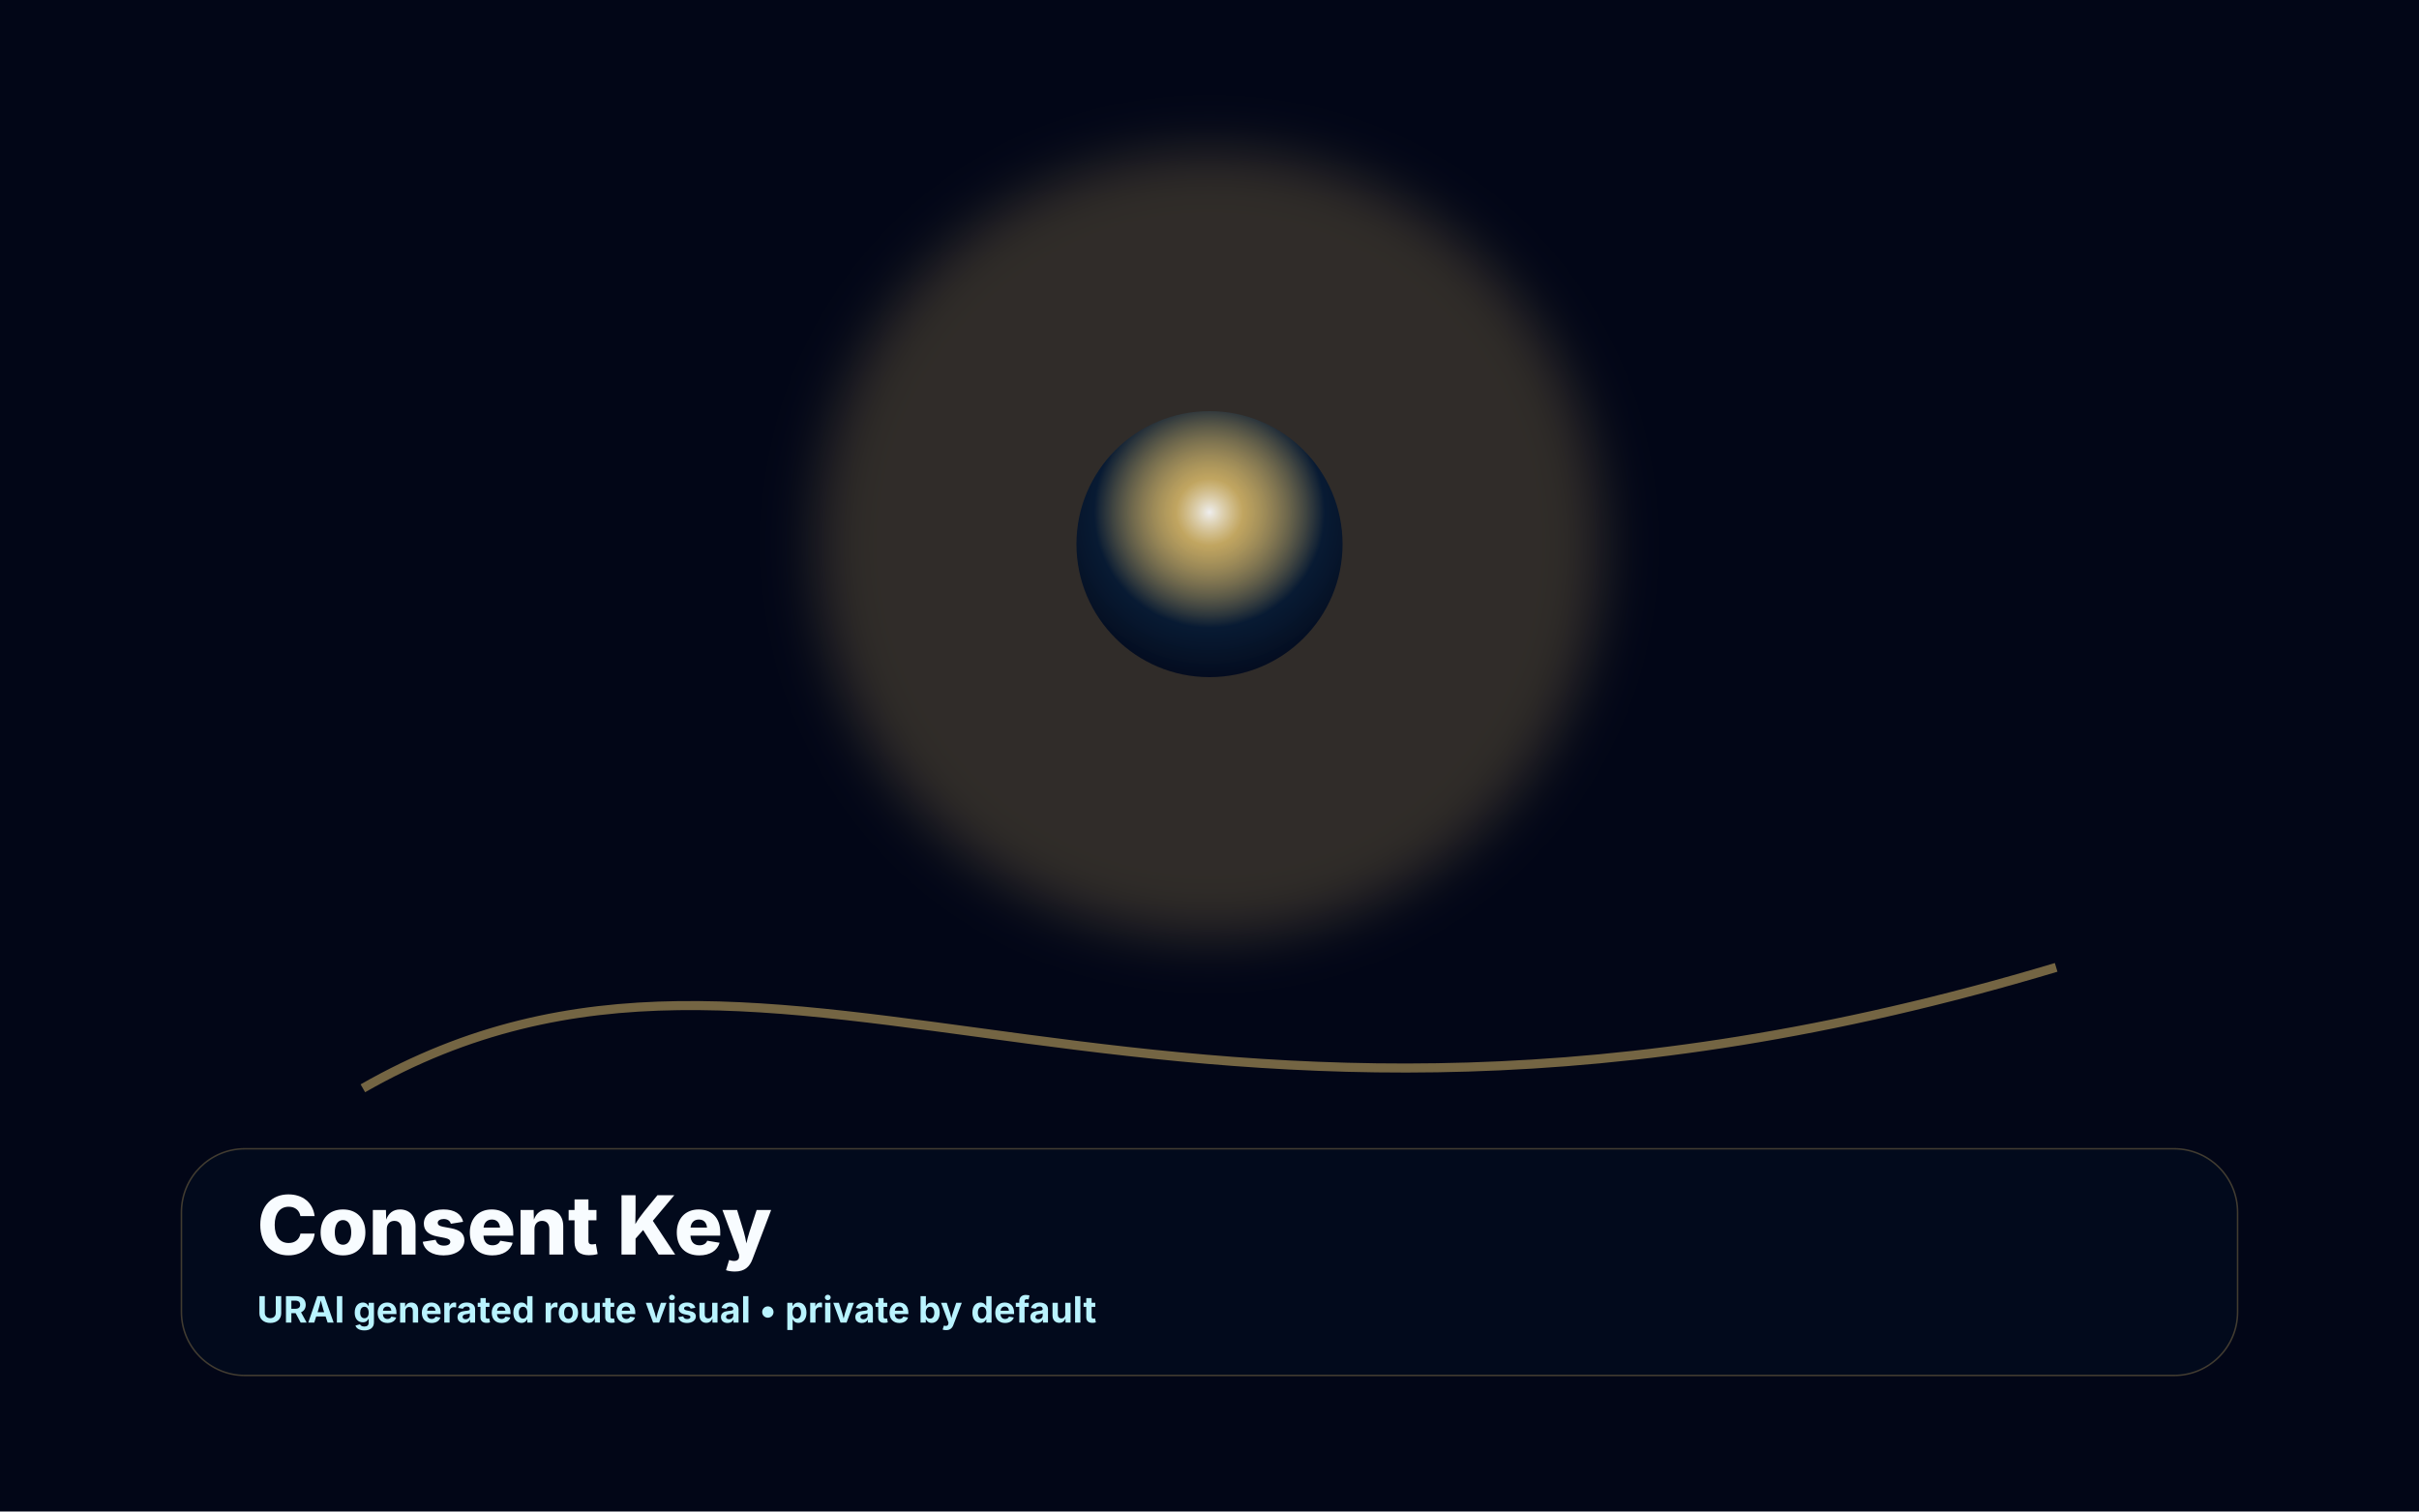
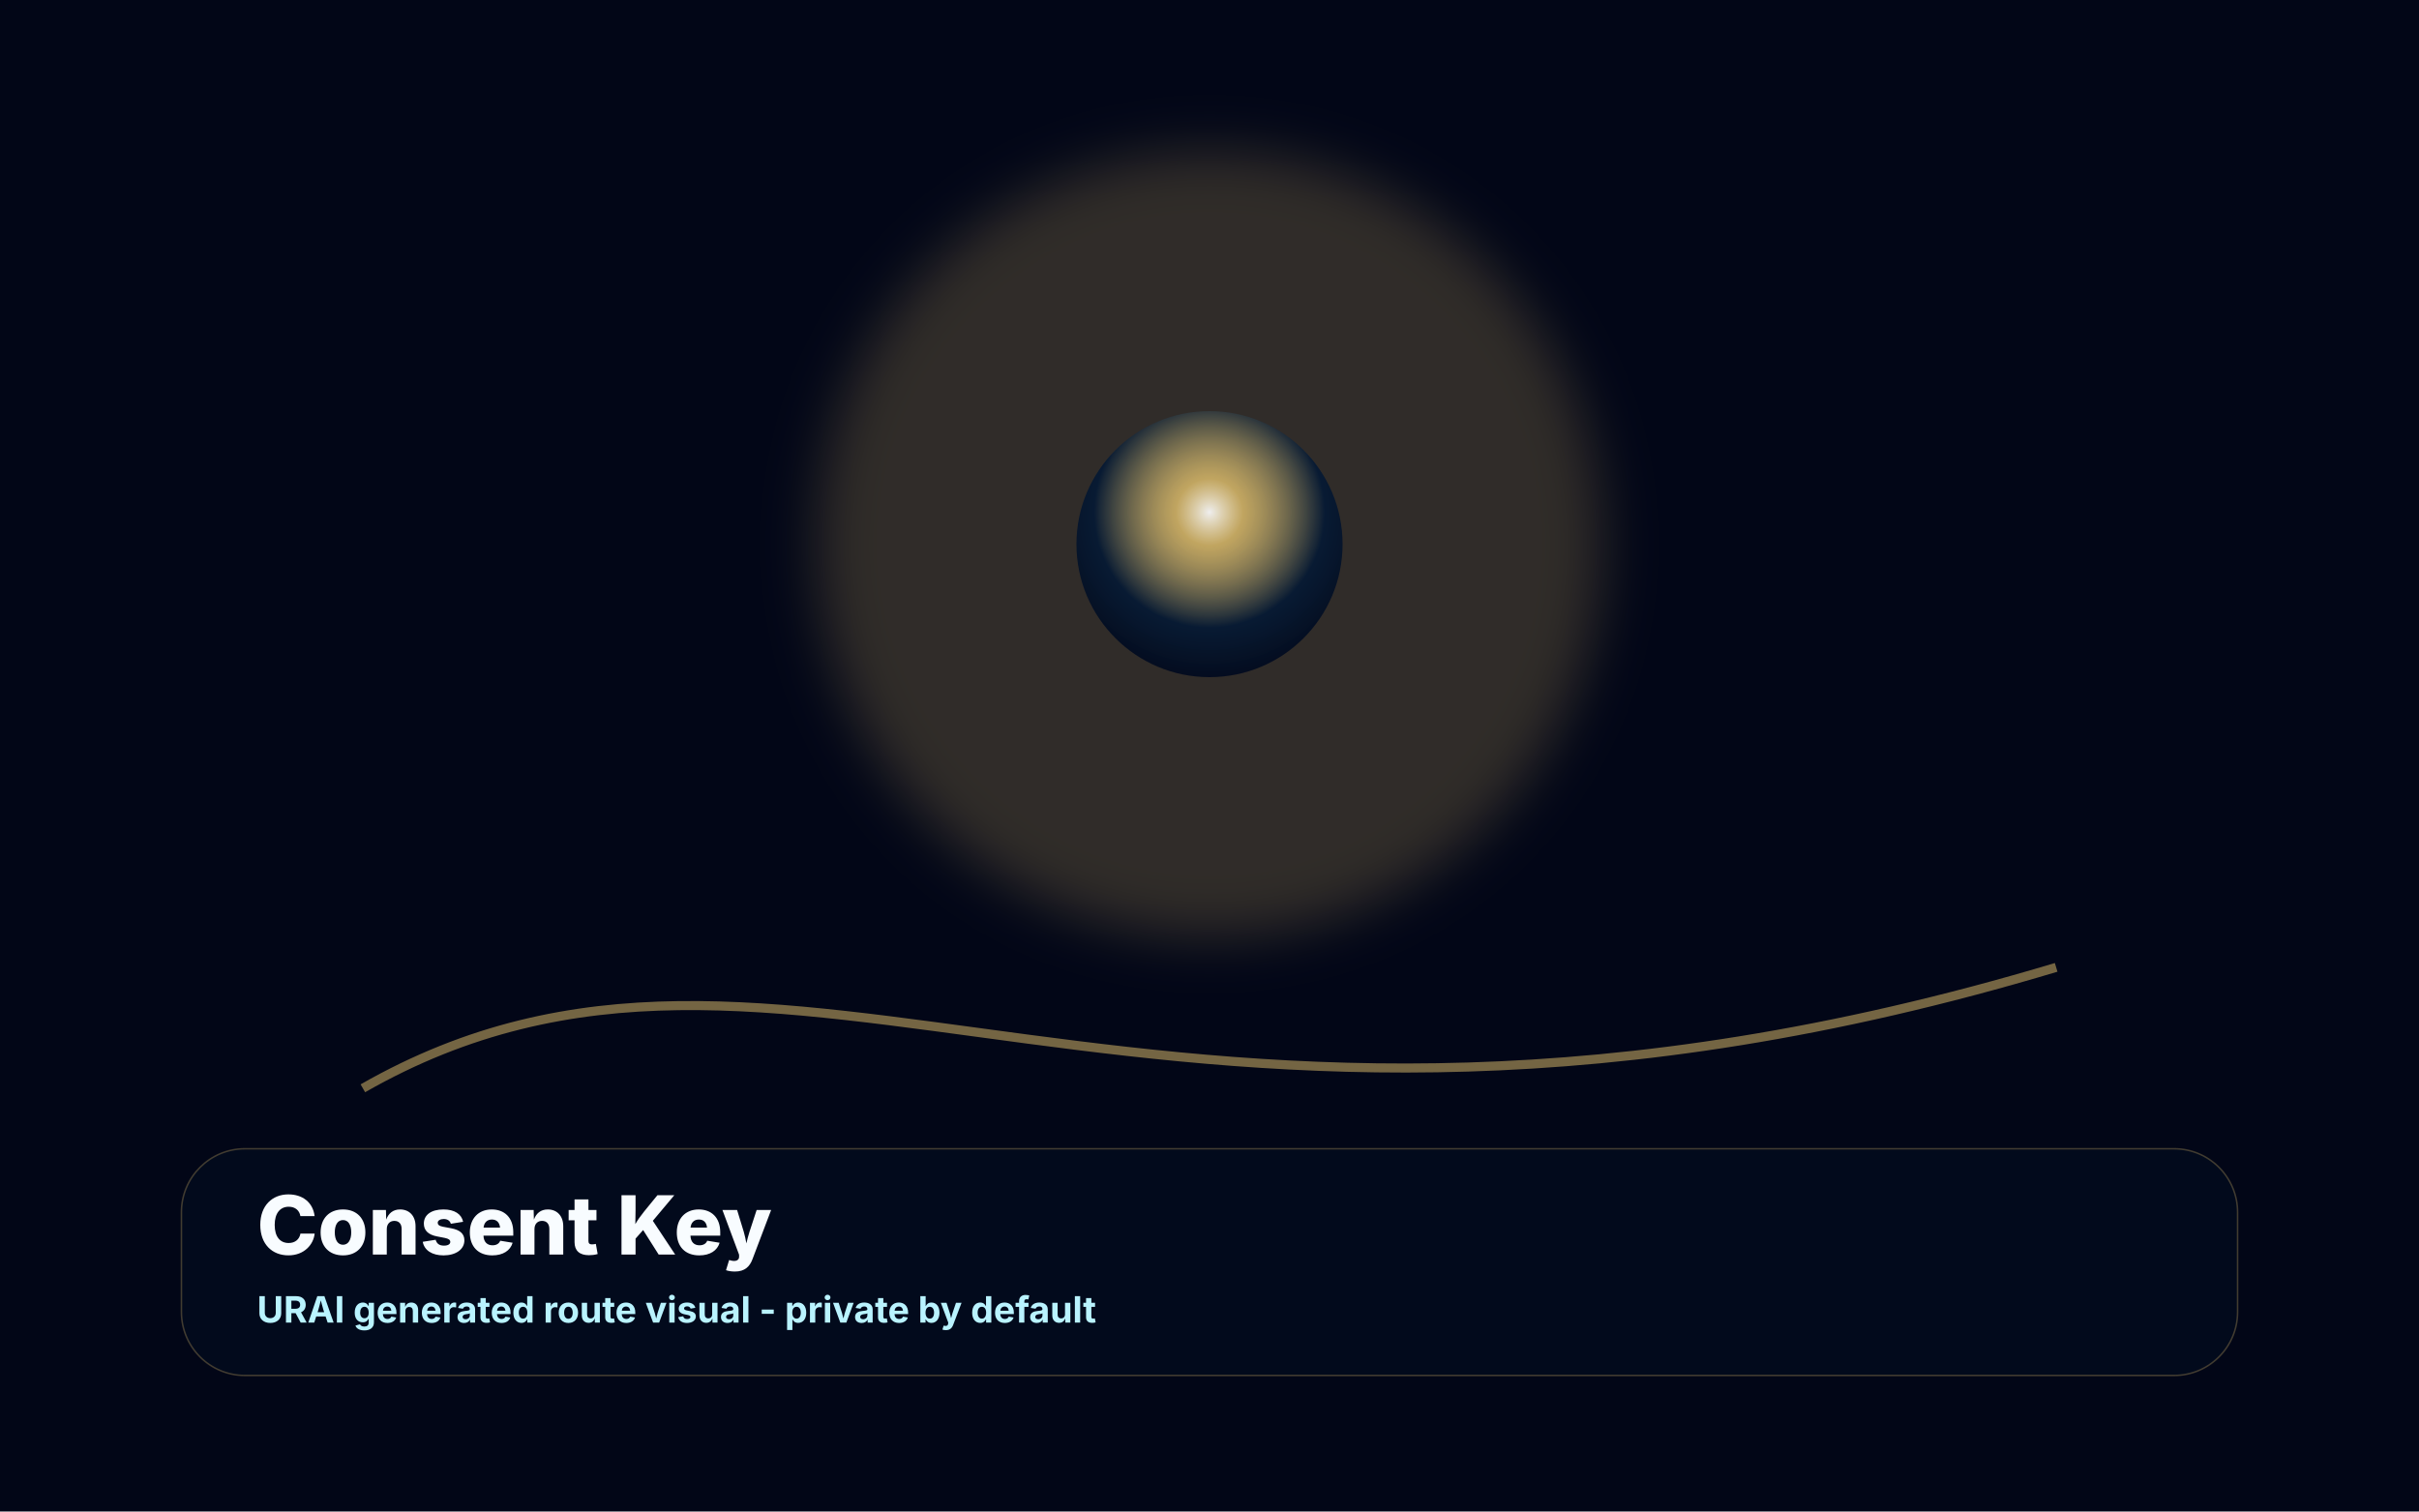
<svg xmlns="http://www.w3.org/2000/svg" viewBox="0 0 1600 1000" role="img" aria-label="Consent Key">
  <defs>
    <radialGradient id="g" cx="50%" cy="38%" r="70%">
      <stop offset="0" stop-color="#ffffff" stop-opacity=".92" />
      <stop offset=".18" stop-color="#ffd978" stop-opacity=".7" />
      <stop offset=".62" stop-color="#071a33" stop-opacity=".98" />
      <stop offset="1" stop-color="#020617" />
    </radialGradient>
    <filter id="blur">
      <feGaussianBlur stdDeviation="18" />
    </filter>
  </defs>
  <rect width="1600" height="1000" fill="#020617" />
  <circle cx="800" cy="360" r="260" fill="#ffd978" opacity=".18" filter="url(#blur)" />
  <circle cx="800" cy="360" r="88" fill="url(#g)" />
  <path d="M240 720 C520 560 760 820 1360 640" fill="none" stroke="#ffd978" stroke-width="6" opacity=".45" />
  <rect x="120" y="760" width="1360" height="150" rx="42" fill="#030b1d" opacity=".78" stroke="#ffd978" stroke-opacity=".32" />
  <text x="170" y="830" font-family="Inter,Arial,sans-serif" font-size="54" font-weight="800" fill="#f8fcff">Consent Key</text>
-   <text x="170" y="875" font-family="Inter,Arial,sans-serif" font-size="24" font-weight="700" fill="#b9f3ff">URAI generated route visual • private by default</text>
+   <text x="170" y="875" font-family="Inter,Arial,sans-serif" font-size="24" font-weight="700" fill="#b9f3ff">URAI generated route visual - private by default</text>
</svg>
